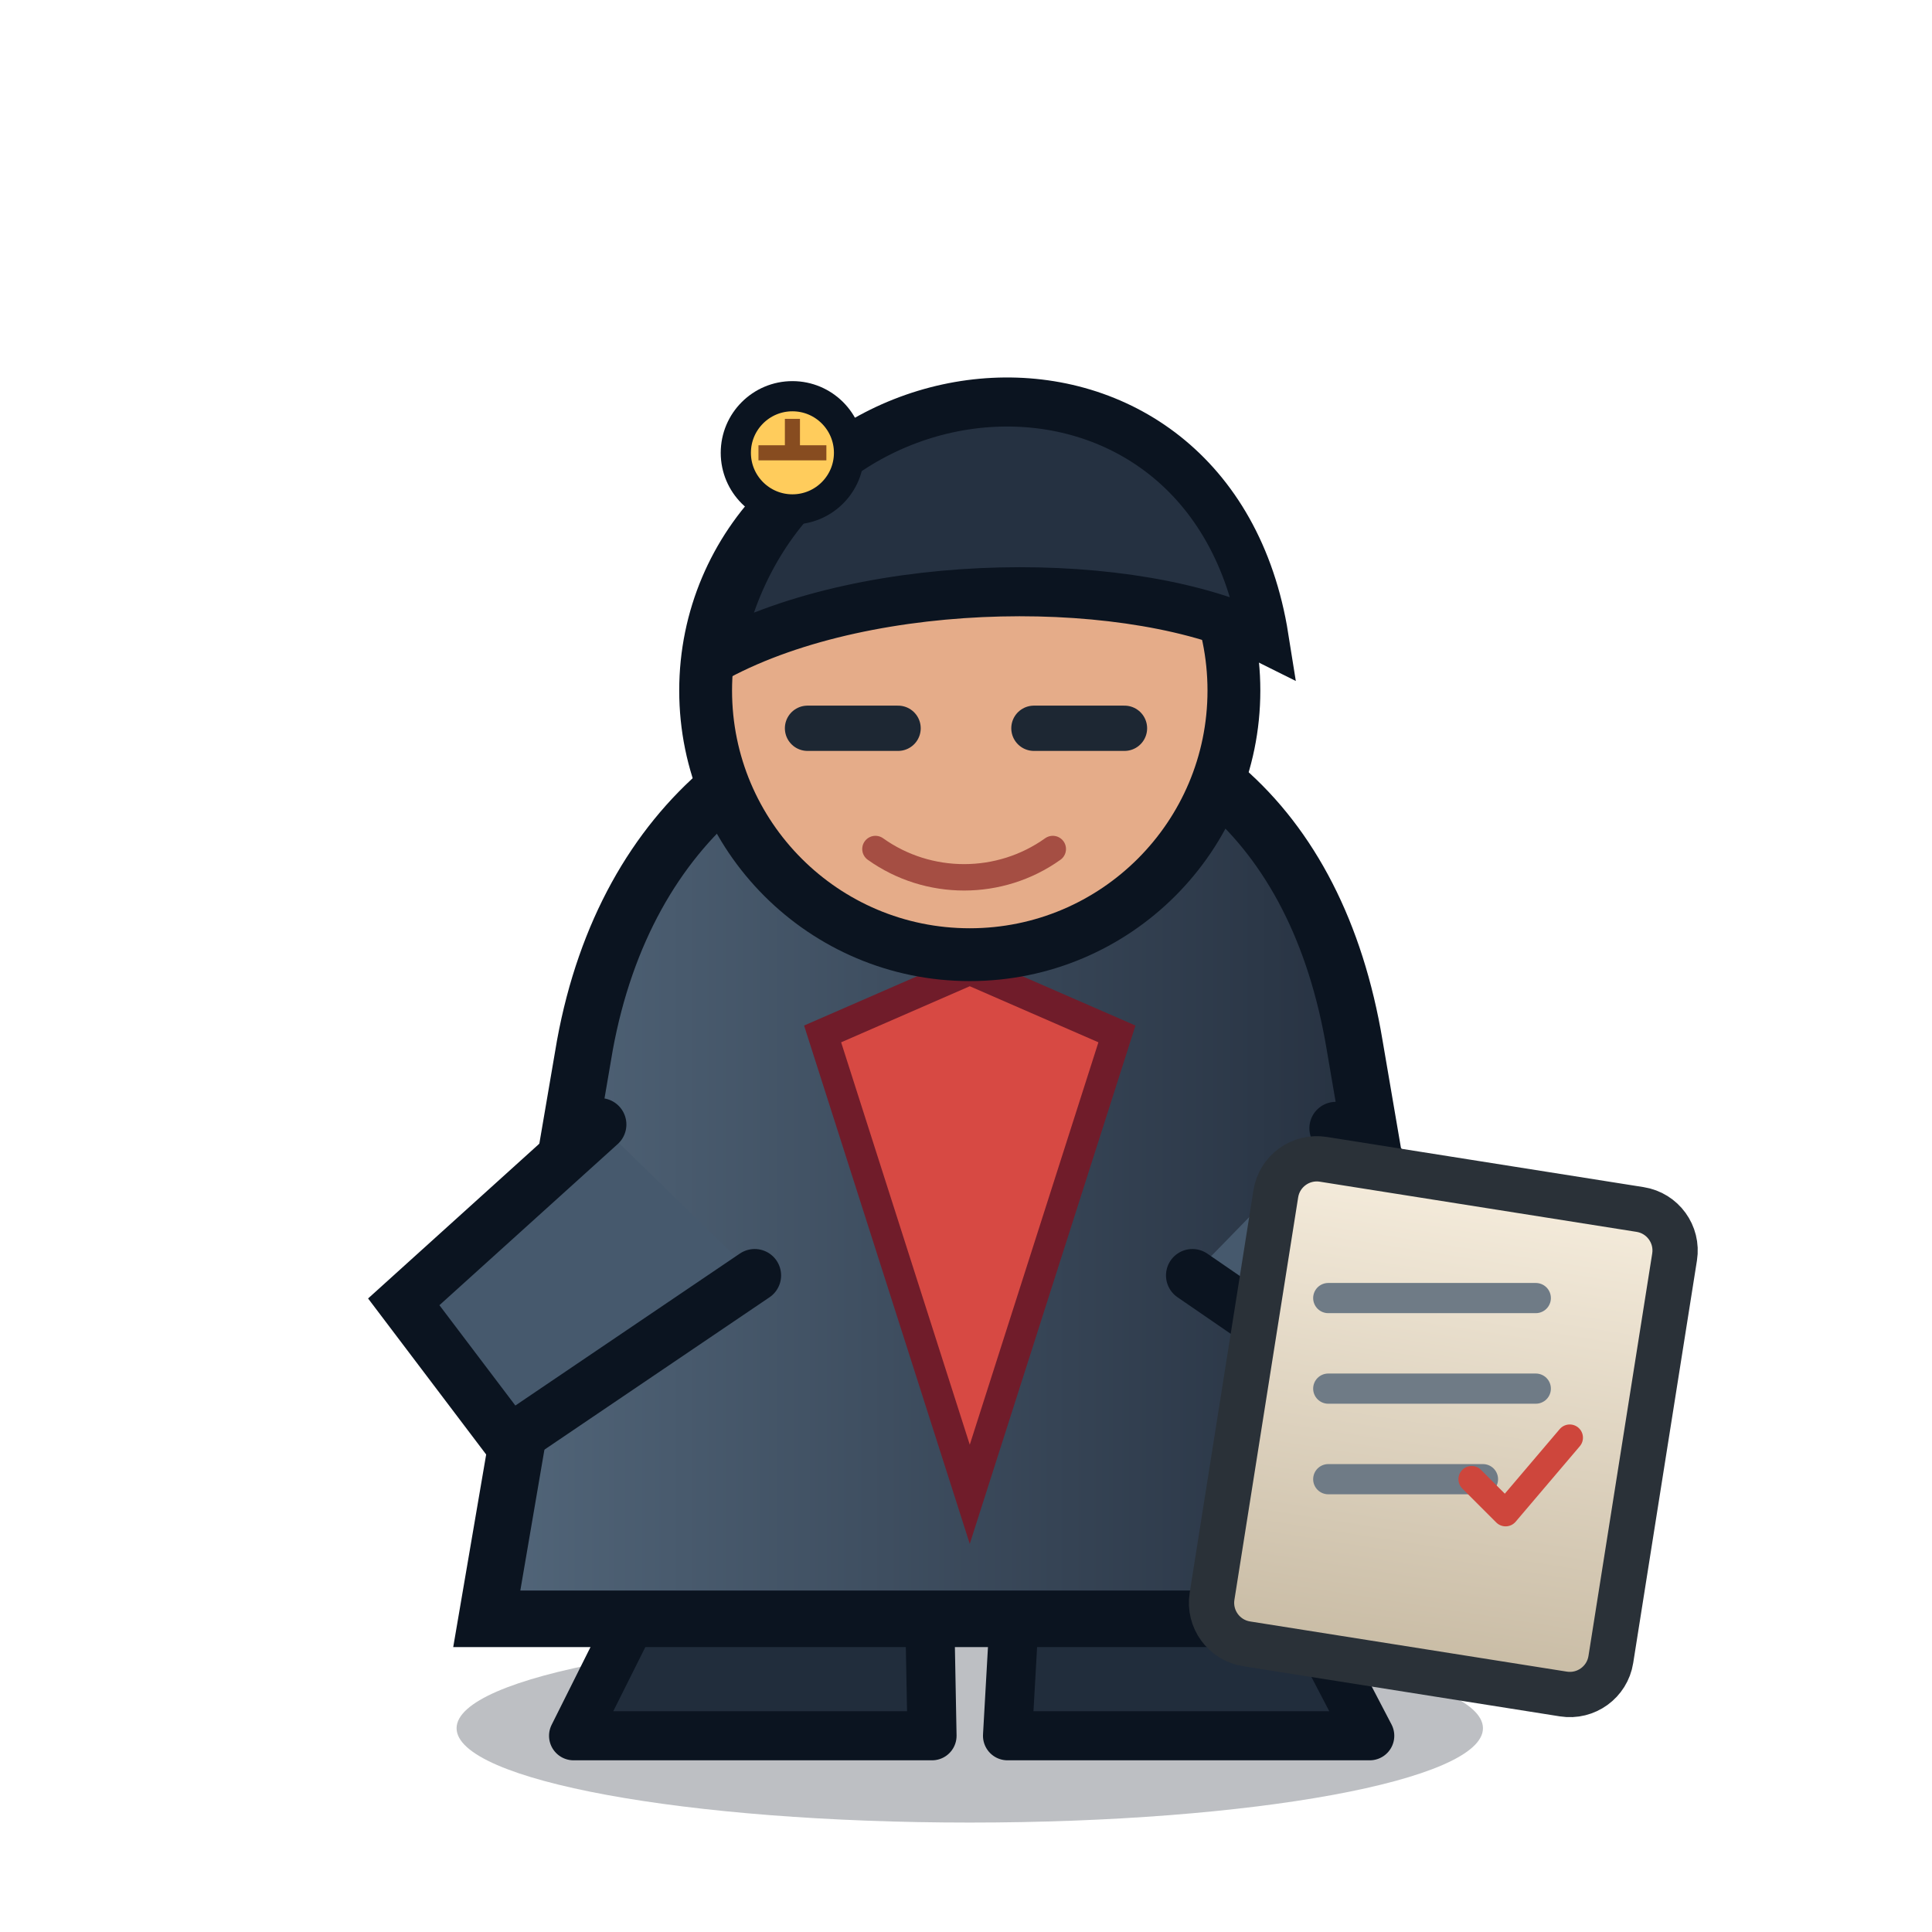
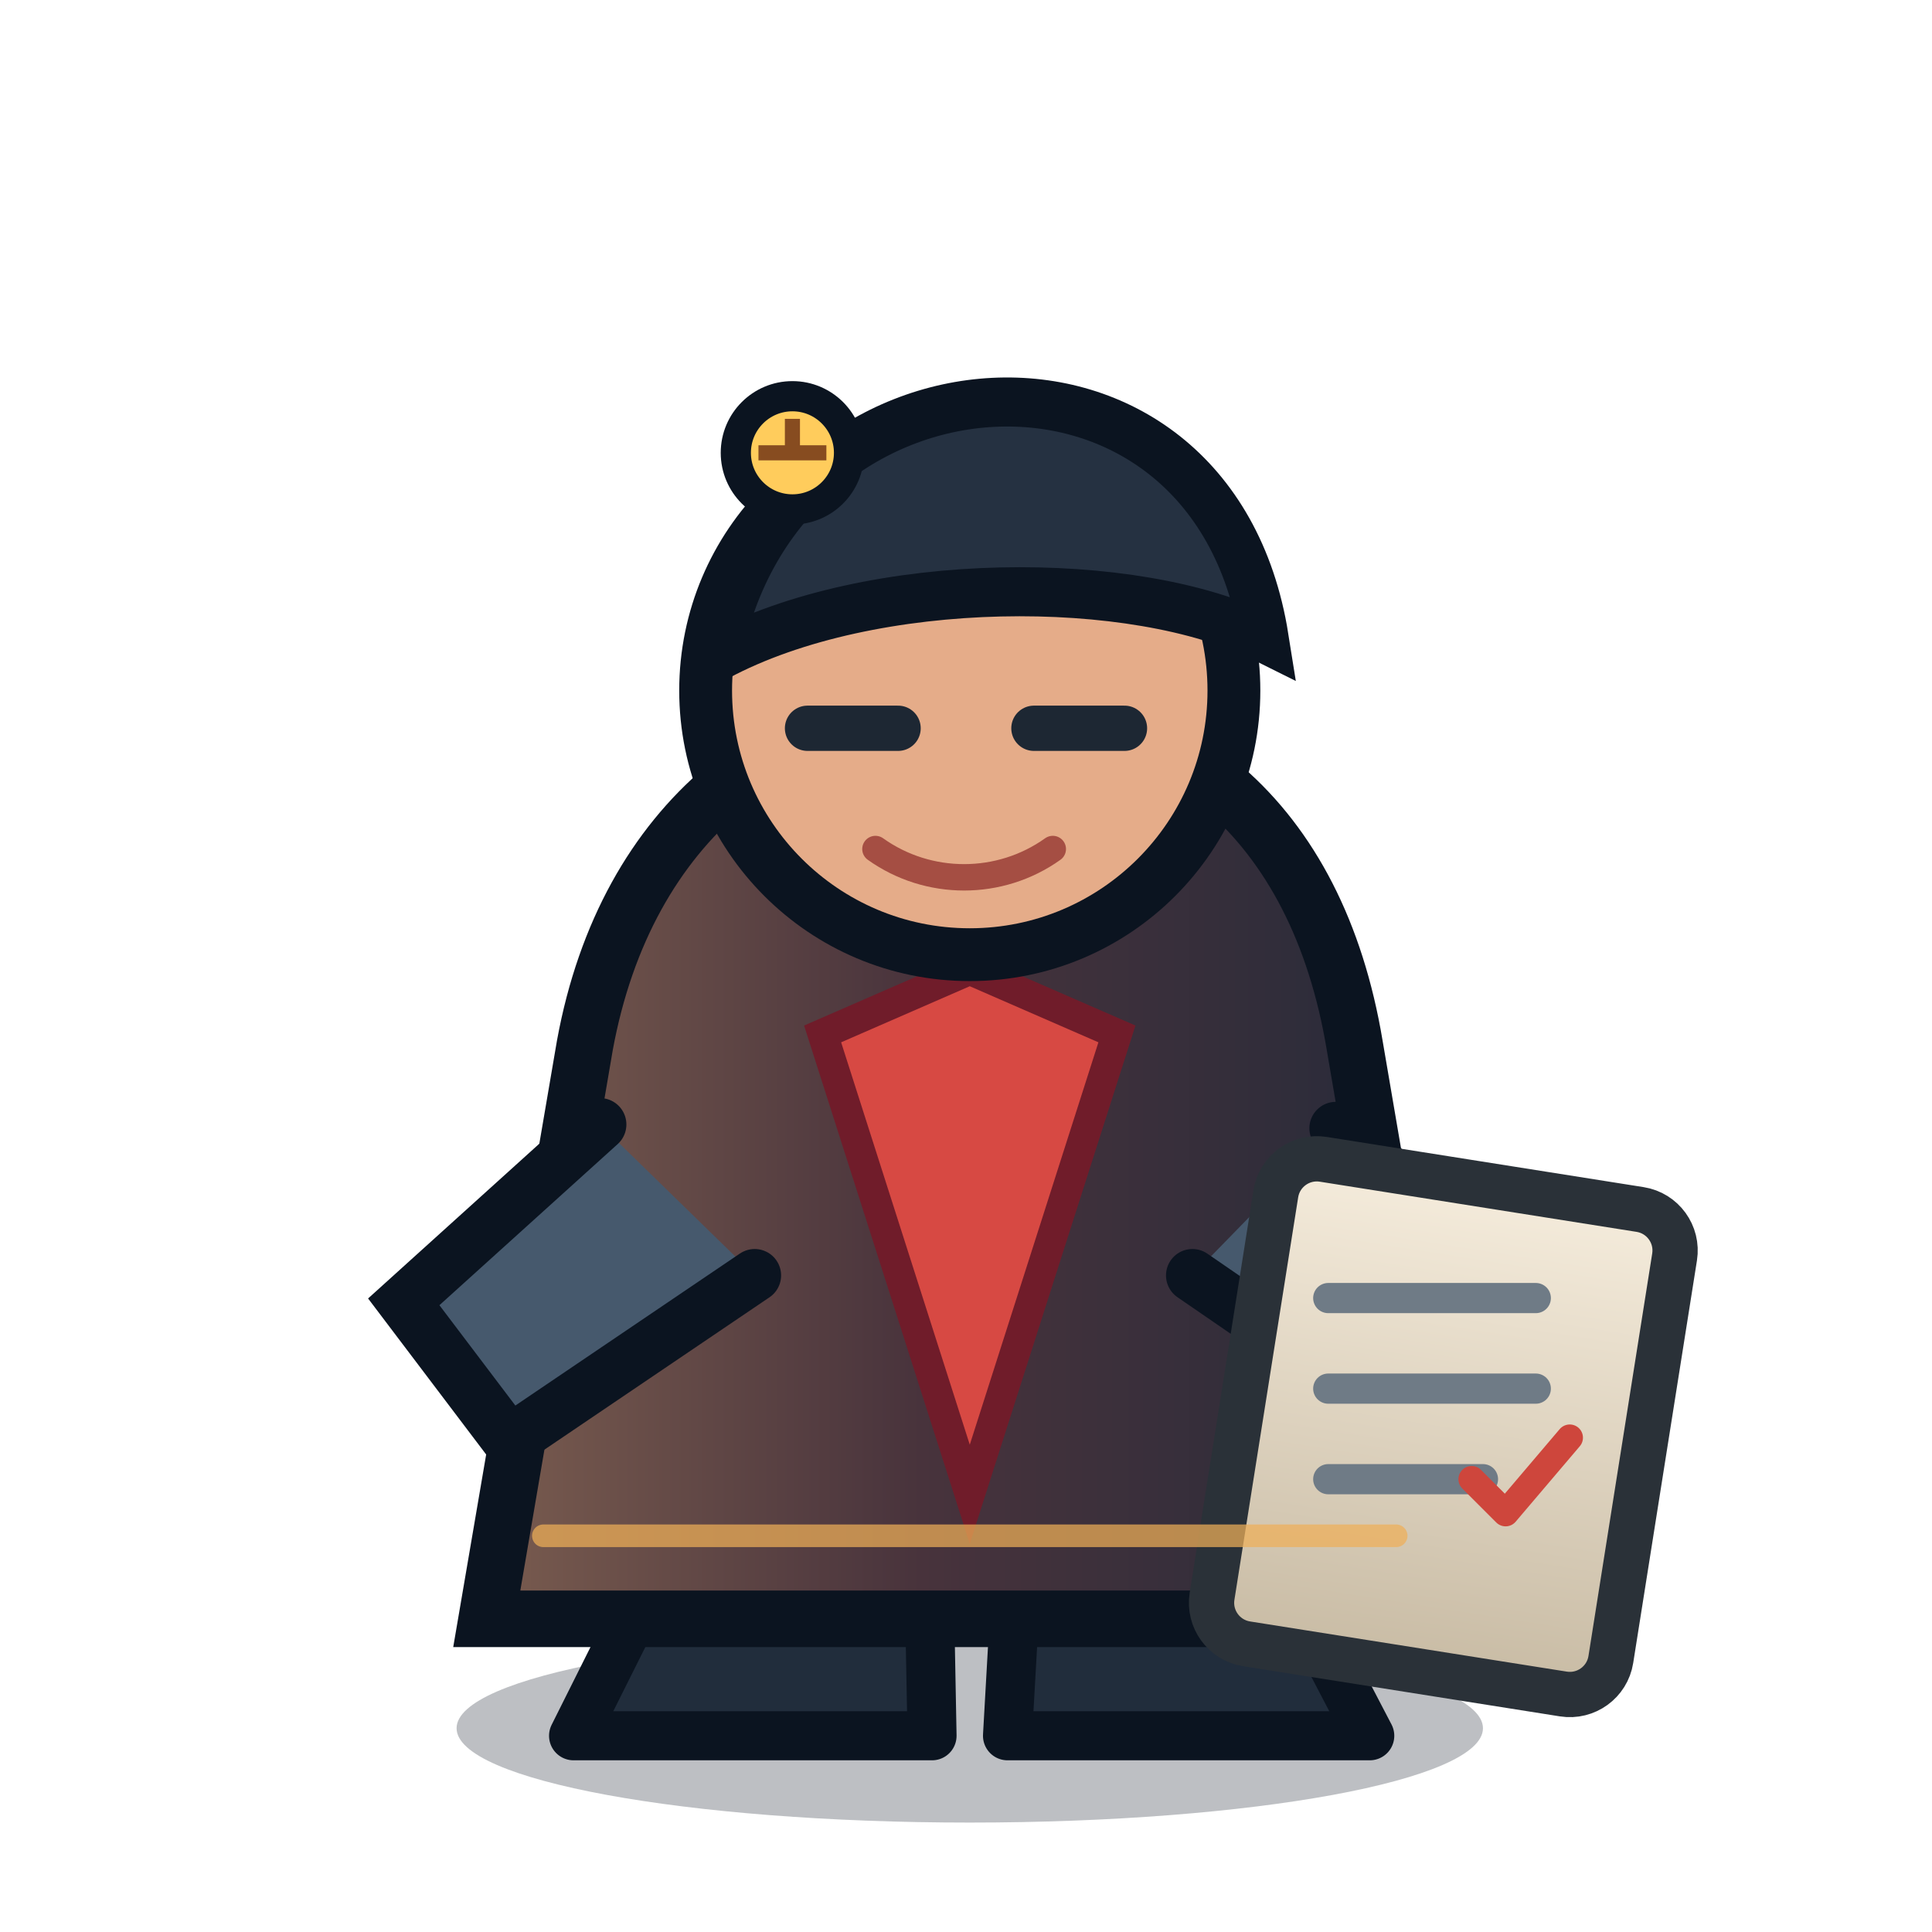
<svg xmlns="http://www.w3.org/2000/svg" viewBox="0 0 512 512">
  <defs>
    <linearGradient id="paper" x1="0" x2="0" y2="1">
      <stop stop-color="#f5ecdc" />
      <stop offset="1" stop-color="#c8bba4" />
    </linearGradient>
    <linearGradient id="suit" x1="0" x2="1">
-       <stop stop-color="#52667a" />
-       <stop offset="1" stop-color="#222c3b" />
+       <stop stop-color="#7a5c4f" />
+       <stop offset=".45" stop-color="#48333c" />
+       <stop offset="1" stop-color="#252a39" />
    </linearGradient>
  </defs>
  <ellipse cx="257" cy="458" rx="136" ry="25" fill="#0b1420" opacity=".27" />
  <path d="M152 460h95l-1-53-71 7zM267 460h96l-24-46-69-7z" fill="#212d3c" stroke="#0b1420" stroke-width="13" stroke-linejoin="round" />
  <path d="M155 277c11-60 53-91 102-91 54 0 92 31 102 91l26 152H129z" fill="url(#suit)" stroke="#0b1420" stroke-width="15" />
  <path d="M218 274l39 122 39-122-39-17z" fill="#d74943" stroke="#701c2a" stroke-width="8" />
  <path d="M159 298l-52 47 28 37 65-44M354 299l54 45-28 38-64-44" fill="#46596d" stroke="#0b1420" stroke-width="14" stroke-linecap="round" />
  <rect x="329" y="313" width="107" height="130" rx="11" fill="url(#paper)" stroke="#2a3138" stroke-width="12" transform="rotate(9 382 378)" />
  <path d="M352 344h55M352 368h55M352 392h41" stroke="#6f7b86" stroke-width="8" stroke-linecap="round" />
  <path d="M390 392l9 9 17-20" fill="none" stroke="#ce463c" stroke-width="7" stroke-linecap="round" stroke-linejoin="round" />
  <circle cx="257" cy="183" r="70" fill="#e5ac89" stroke="#0b1420" stroke-width="14" />
  <path d="M190 174c16-85 131-93 145-5-34-17-104-17-145 5z" fill="#253141" stroke="#0b1420" stroke-width="13" />
  <path d="M214 193h24M274 193h24" stroke="#1d2733" stroke-width="12" stroke-linecap="round" />
  <path d="M232 225c14 10 33 10 47 0" fill="none" stroke="#a54e43" stroke-width="7" stroke-linecap="round" />
  <circle cx="210" cy="120" r="15" fill="#ffcc5c" stroke="#0b1420" stroke-width="8" />
  <path d="M210 111v10M201 120h18" stroke="#874c20" stroke-width="4" />
+   <path d="M144 407h226" stroke="#efaf58" stroke-width="6" opacity=".72" stroke-linecap="round" />
</svg>
